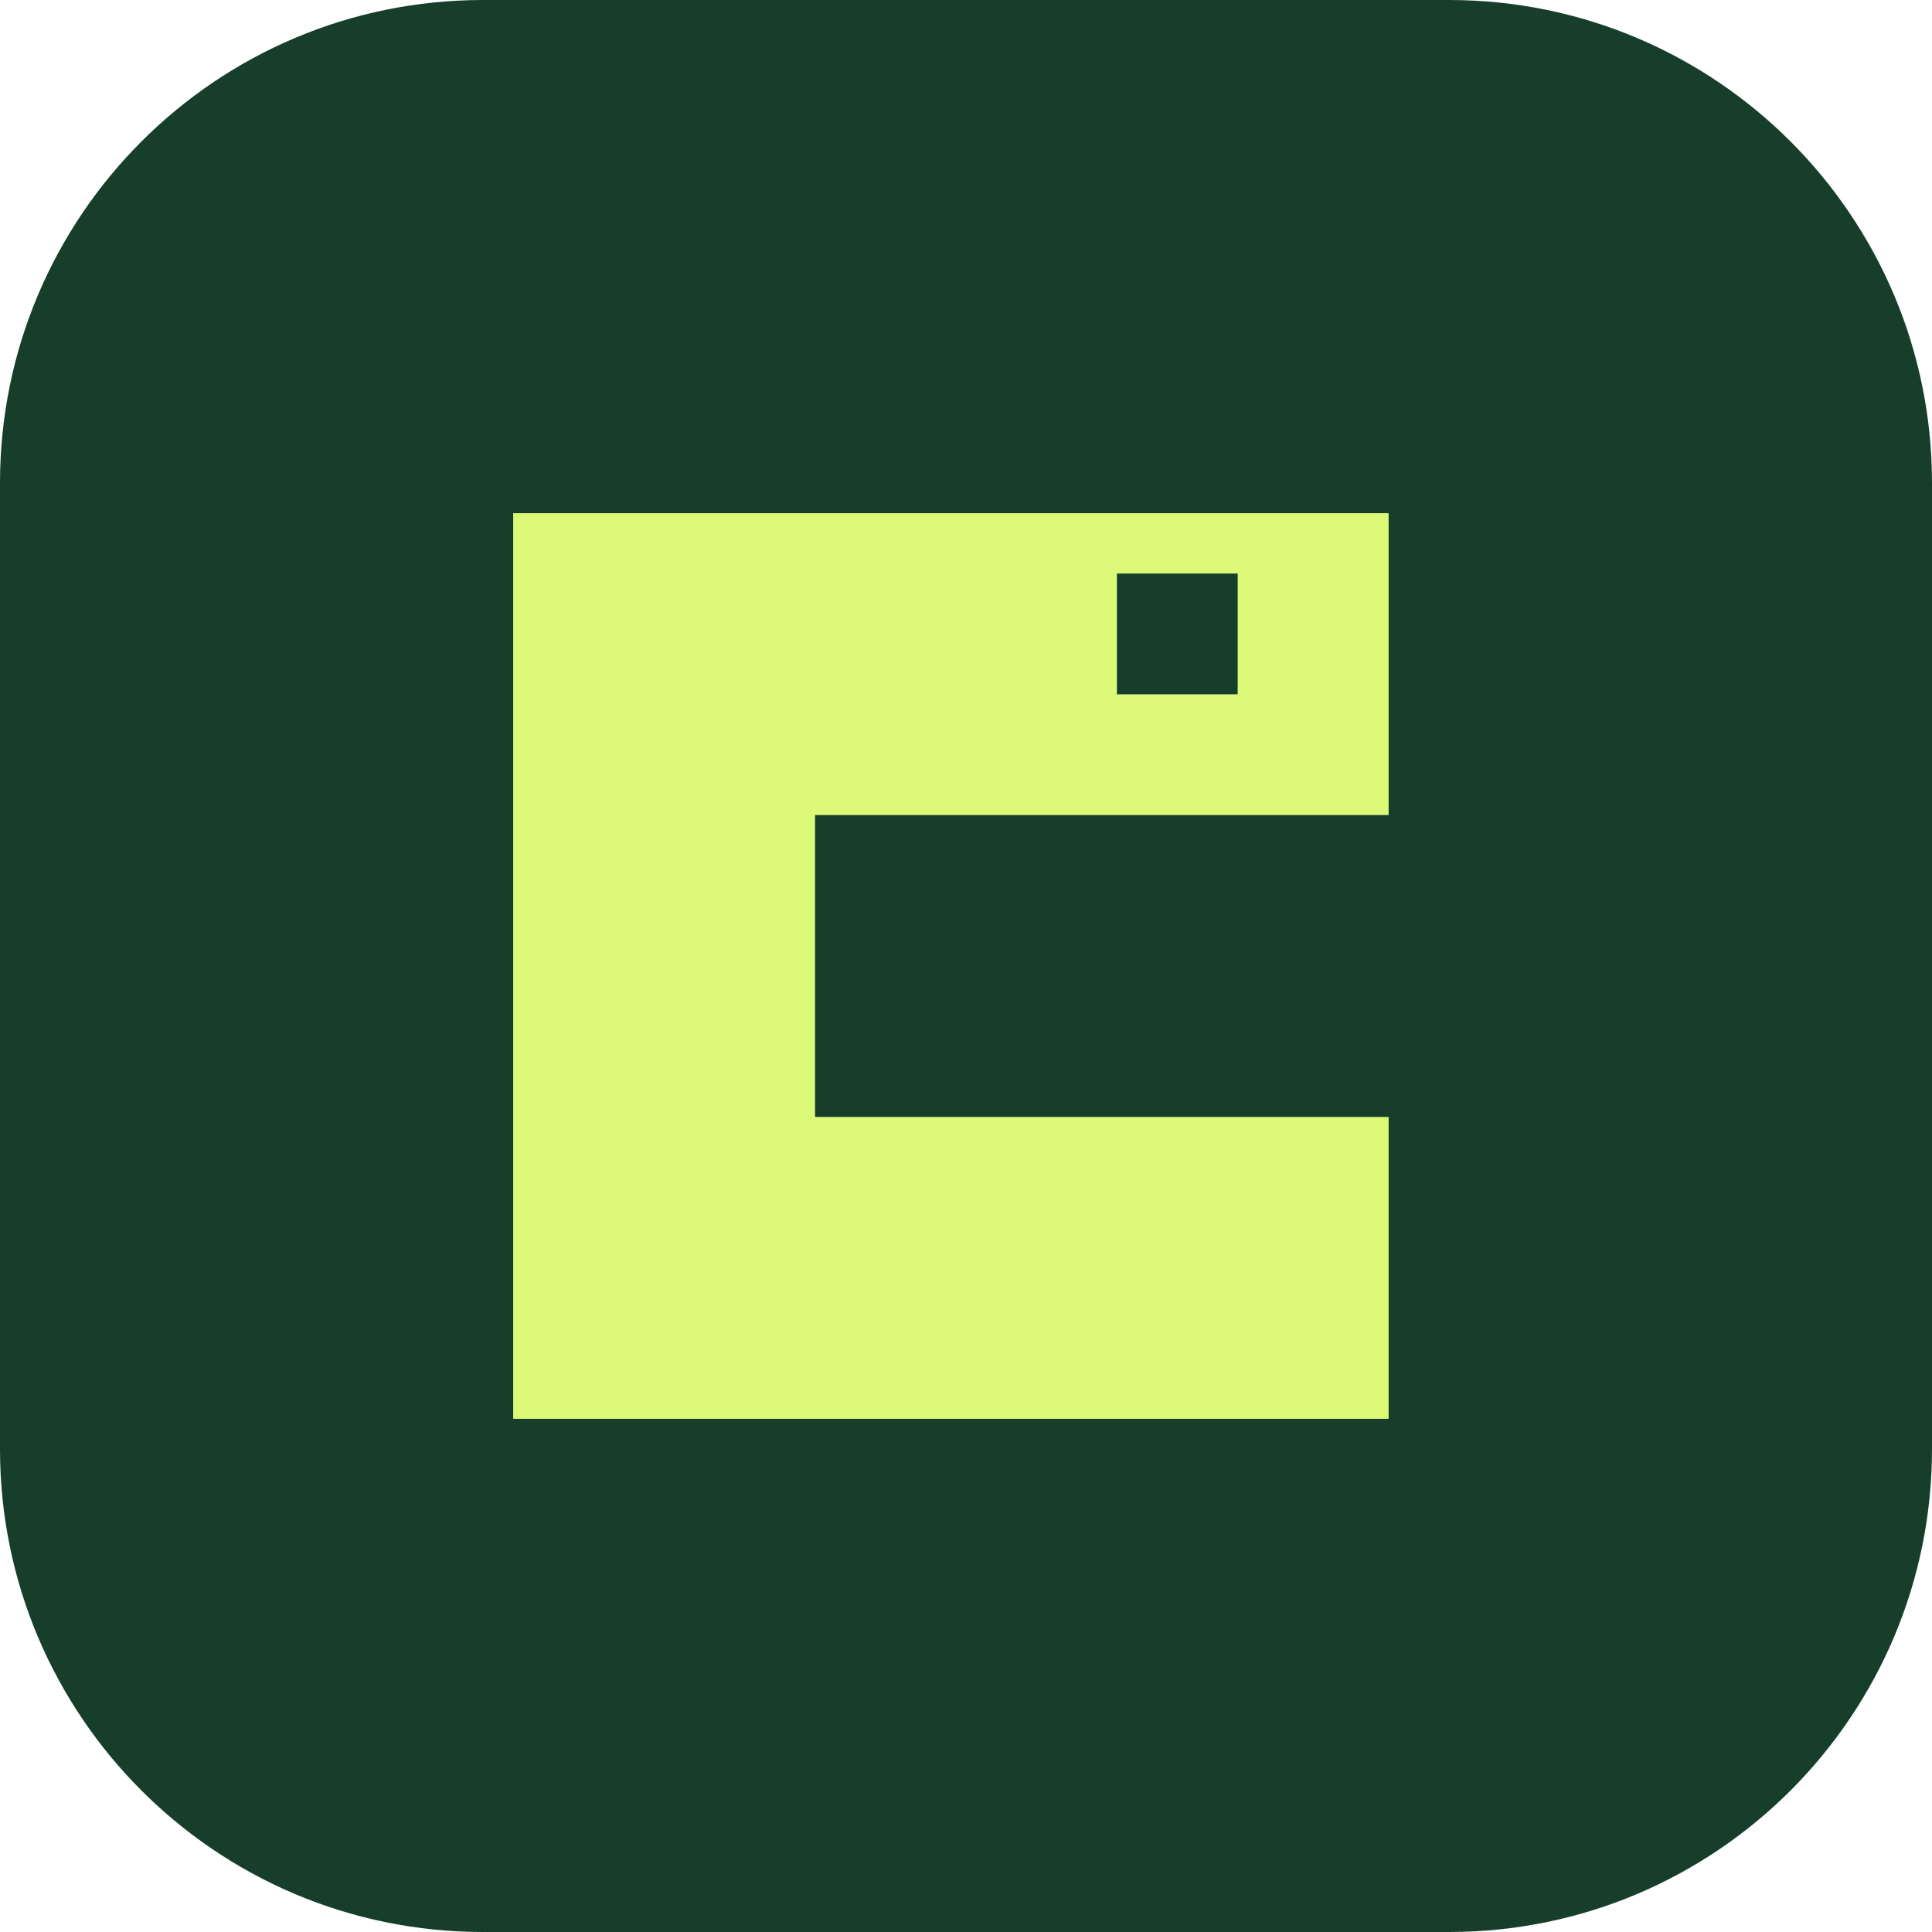
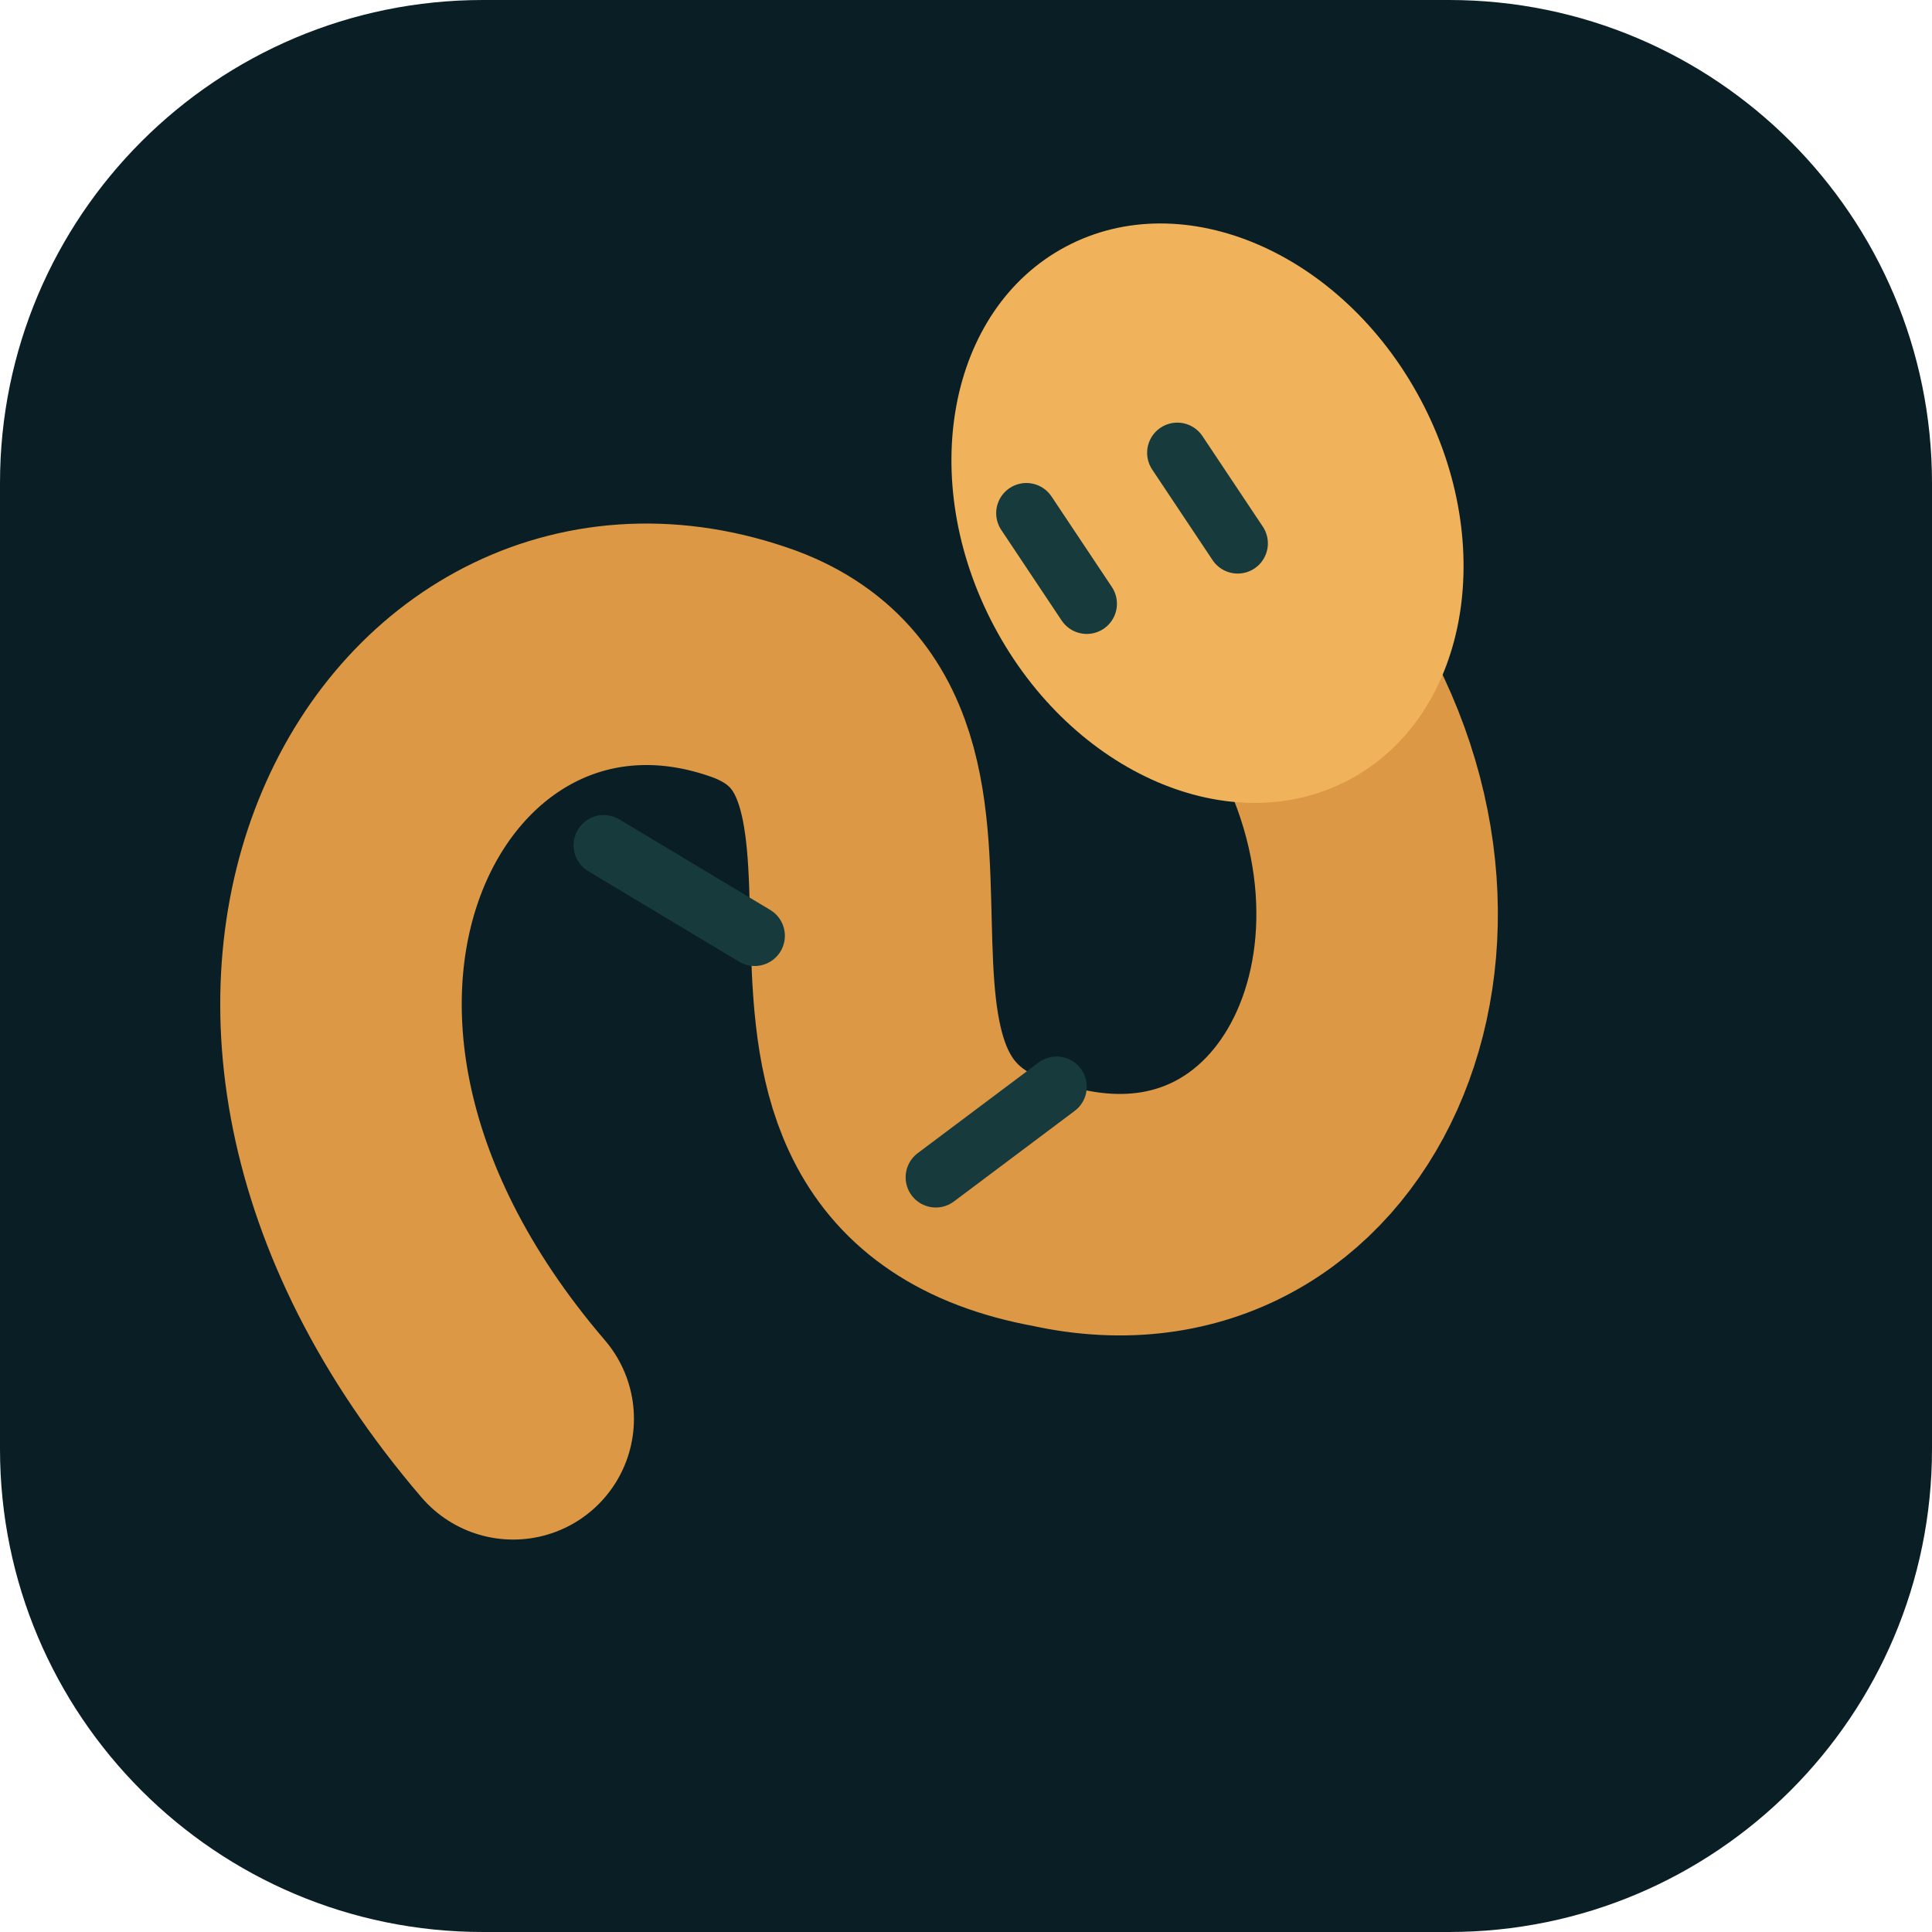
<svg xmlns="http://www.w3.org/2000/svg" viewBox="0 0 64 64">
-   <rect width="64" height="64" rx="16" fill="#173e2b" />
-   <path d="M17 17h29v10H27v10h19v10H17V17Z" fill="#dcfa78" />
-   <rect x="37" y="19" width="4" height="4" fill="#173e2b" />
+   <rect width="64" height="64" rx="16" fill="#091f25" />
+   <path d="M17 47C5 33 14 18 25 22c8 3-1 16 10 18 9 2 14-9 8-18" fill="none" stroke="#dc9845" stroke-width="8" stroke-linecap="round" />
+   <ellipse cx="40" cy="17" rx="8" ry="10" transform="rotate(-28 40 17)" fill="#f0b35b" />
+   <path d="m39 15 2 3m-7-1 2 3m-16 8 5 3m6 8 4-3" stroke="#173b3c" stroke-width="2" stroke-linecap="round" />
</svg>
